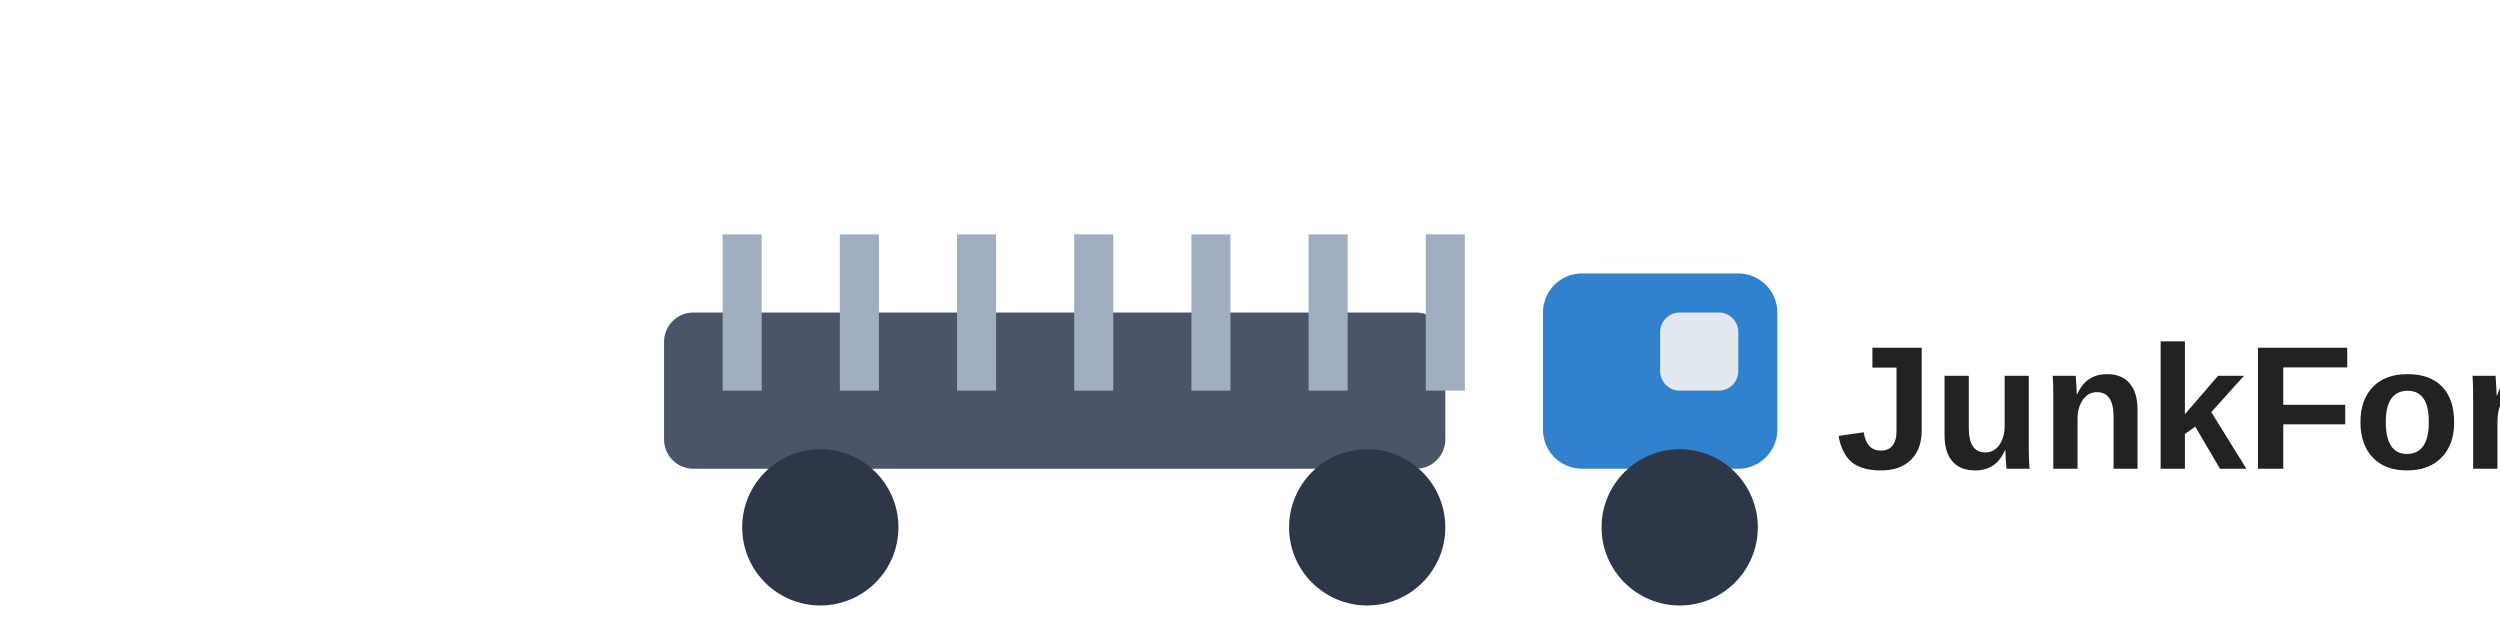
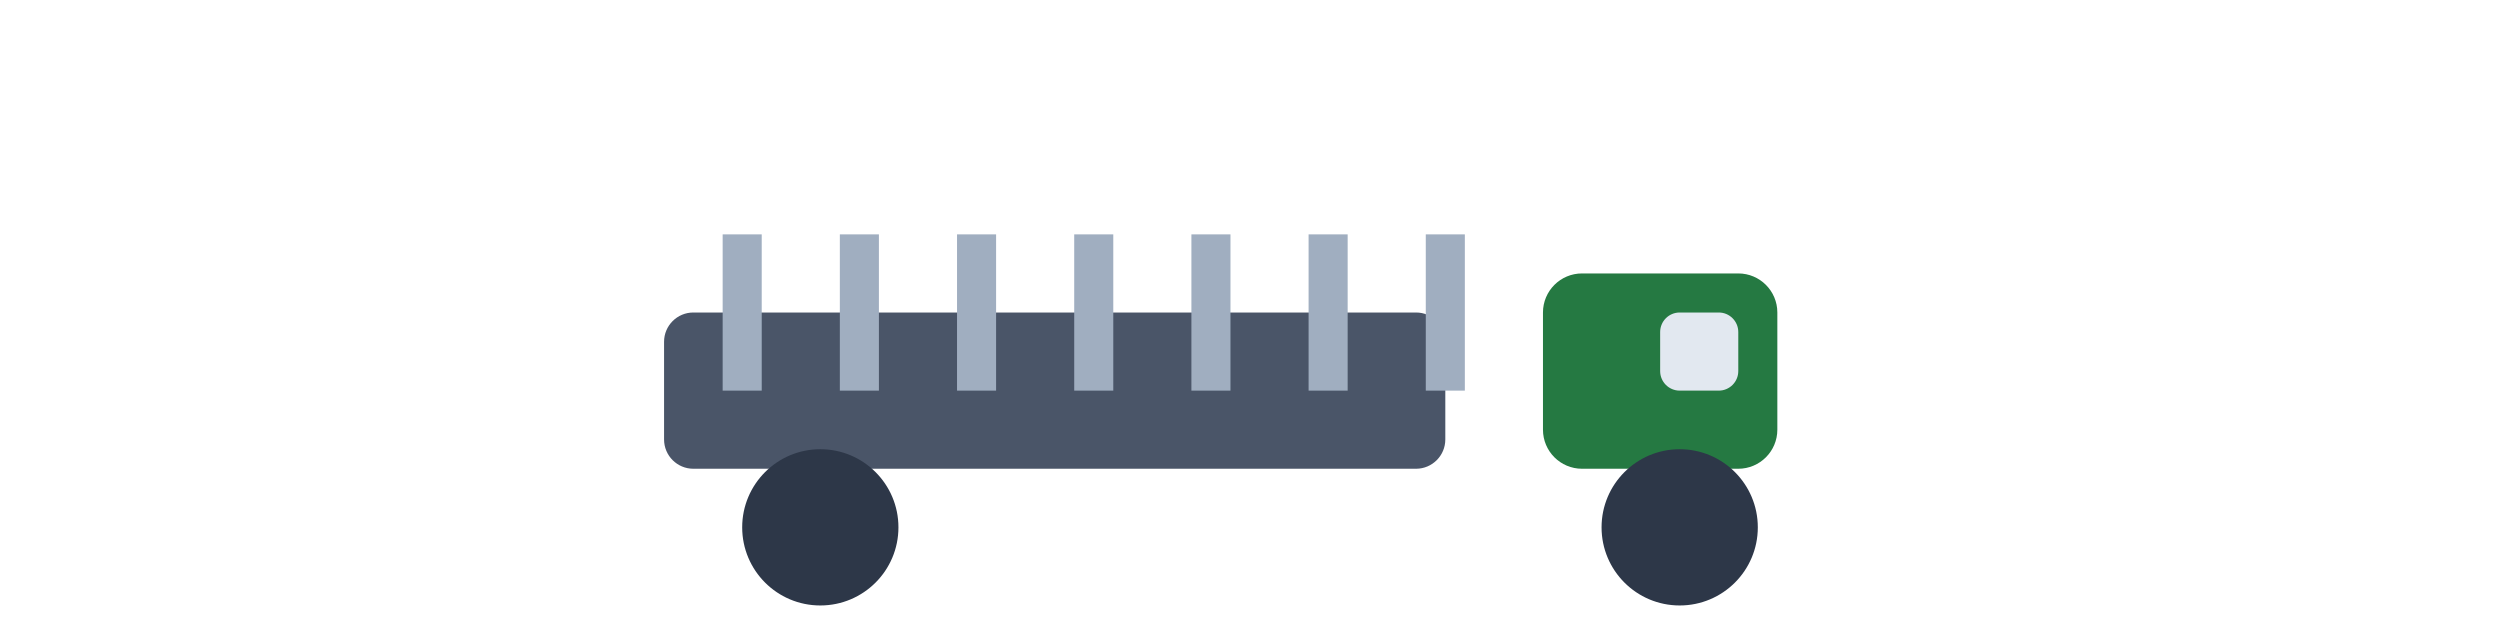
- <svg xmlns="http://www.w3.org/2000/svg" viewBox="0 0 160 64" width="112" height="28">
+ <svg xmlns="http://www.w3.org/2000/svg" viewBox="0 0 160 64" width="112" height="28" alt="JunkForce Logo" class="truck-logo" aria-hidden="true">
  <rect x="20" y="32" width="80" height="16" rx="3" fill="#4A5568" />
  <rect x="26" y="24" width="4" height="16" fill="#A0AEC0" />
  <rect x="38" y="24" width="4" height="16" fill="#A0AEC0" />
  <rect x="50" y="24" width="4" height="16" fill="#A0AEC0" />
  <rect x="62" y="24" width="4" height="16" fill="#A0AEC0" />
  <rect x="74" y="24" width="4" height="16" fill="#A0AEC0" />
  <rect x="86" y="24" width="4" height="16" fill="#A0AEC0" />
  <rect x="98" y="24" width="4" height="16" fill="#A0AEC0" />
-   <rect x="110" y="28" width="24" height="20" rx="4" fill="#3182CE" />
+   <rect x="110" y="28" width="24" height="20" rx="4" fill="hsl(141, 53%, 31%)" />
  <rect x="122" y="32" width="8" height="8" rx="2" fill="#E2E8F0" />
-   <circle cx="36" cy="54" r="8" fill="#2D3748" />
-   <circle cx="92" cy="54" r="8" fill="#2D3748" />
-   <circle cx="124" cy="54" r="8" fill="#2D3748" />
-   <text x="140" y="48" font-family="Arial, Helvetica, sans-serif" font-size="18" fill="#222" font-weight="bold">JunkForce</text>
+   <circle cx="36" cy="54" r="8" fill="#2D3748" class="wheel wheel-1" />
+   <circle cx="124" cy="54" r="8" fill="#2D3748" class="wheel wheel-3" />
</svg>
